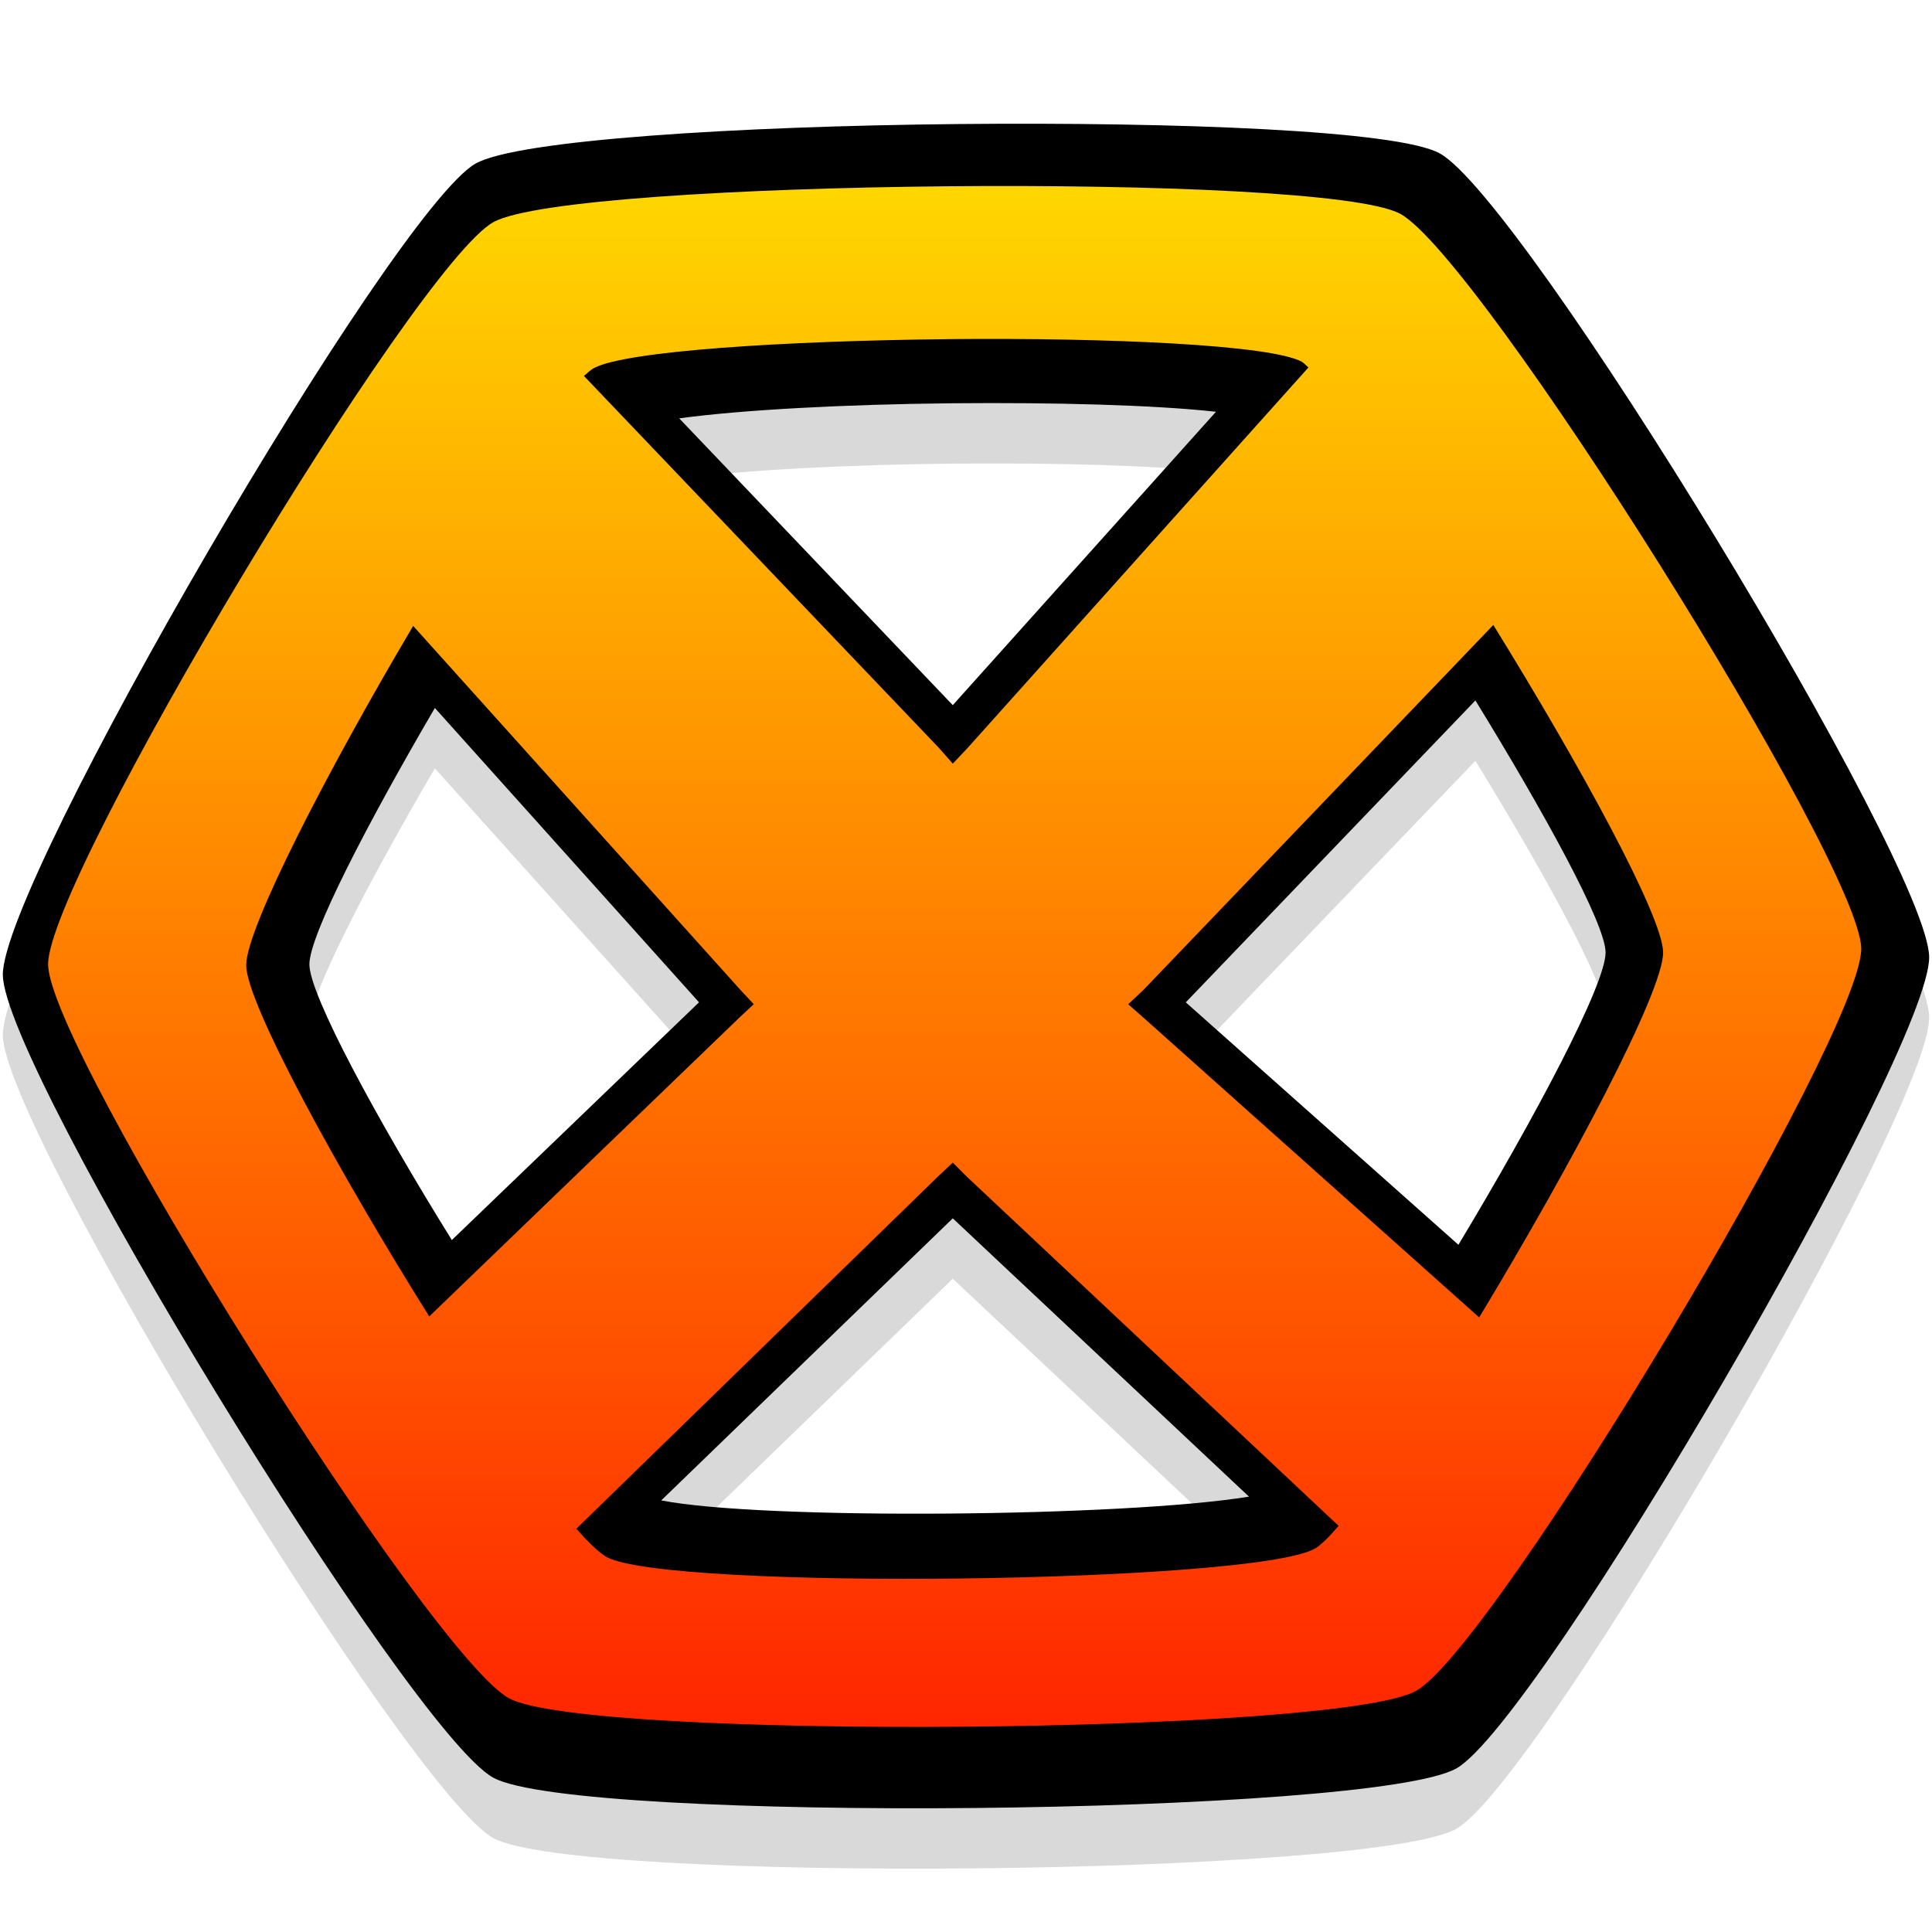
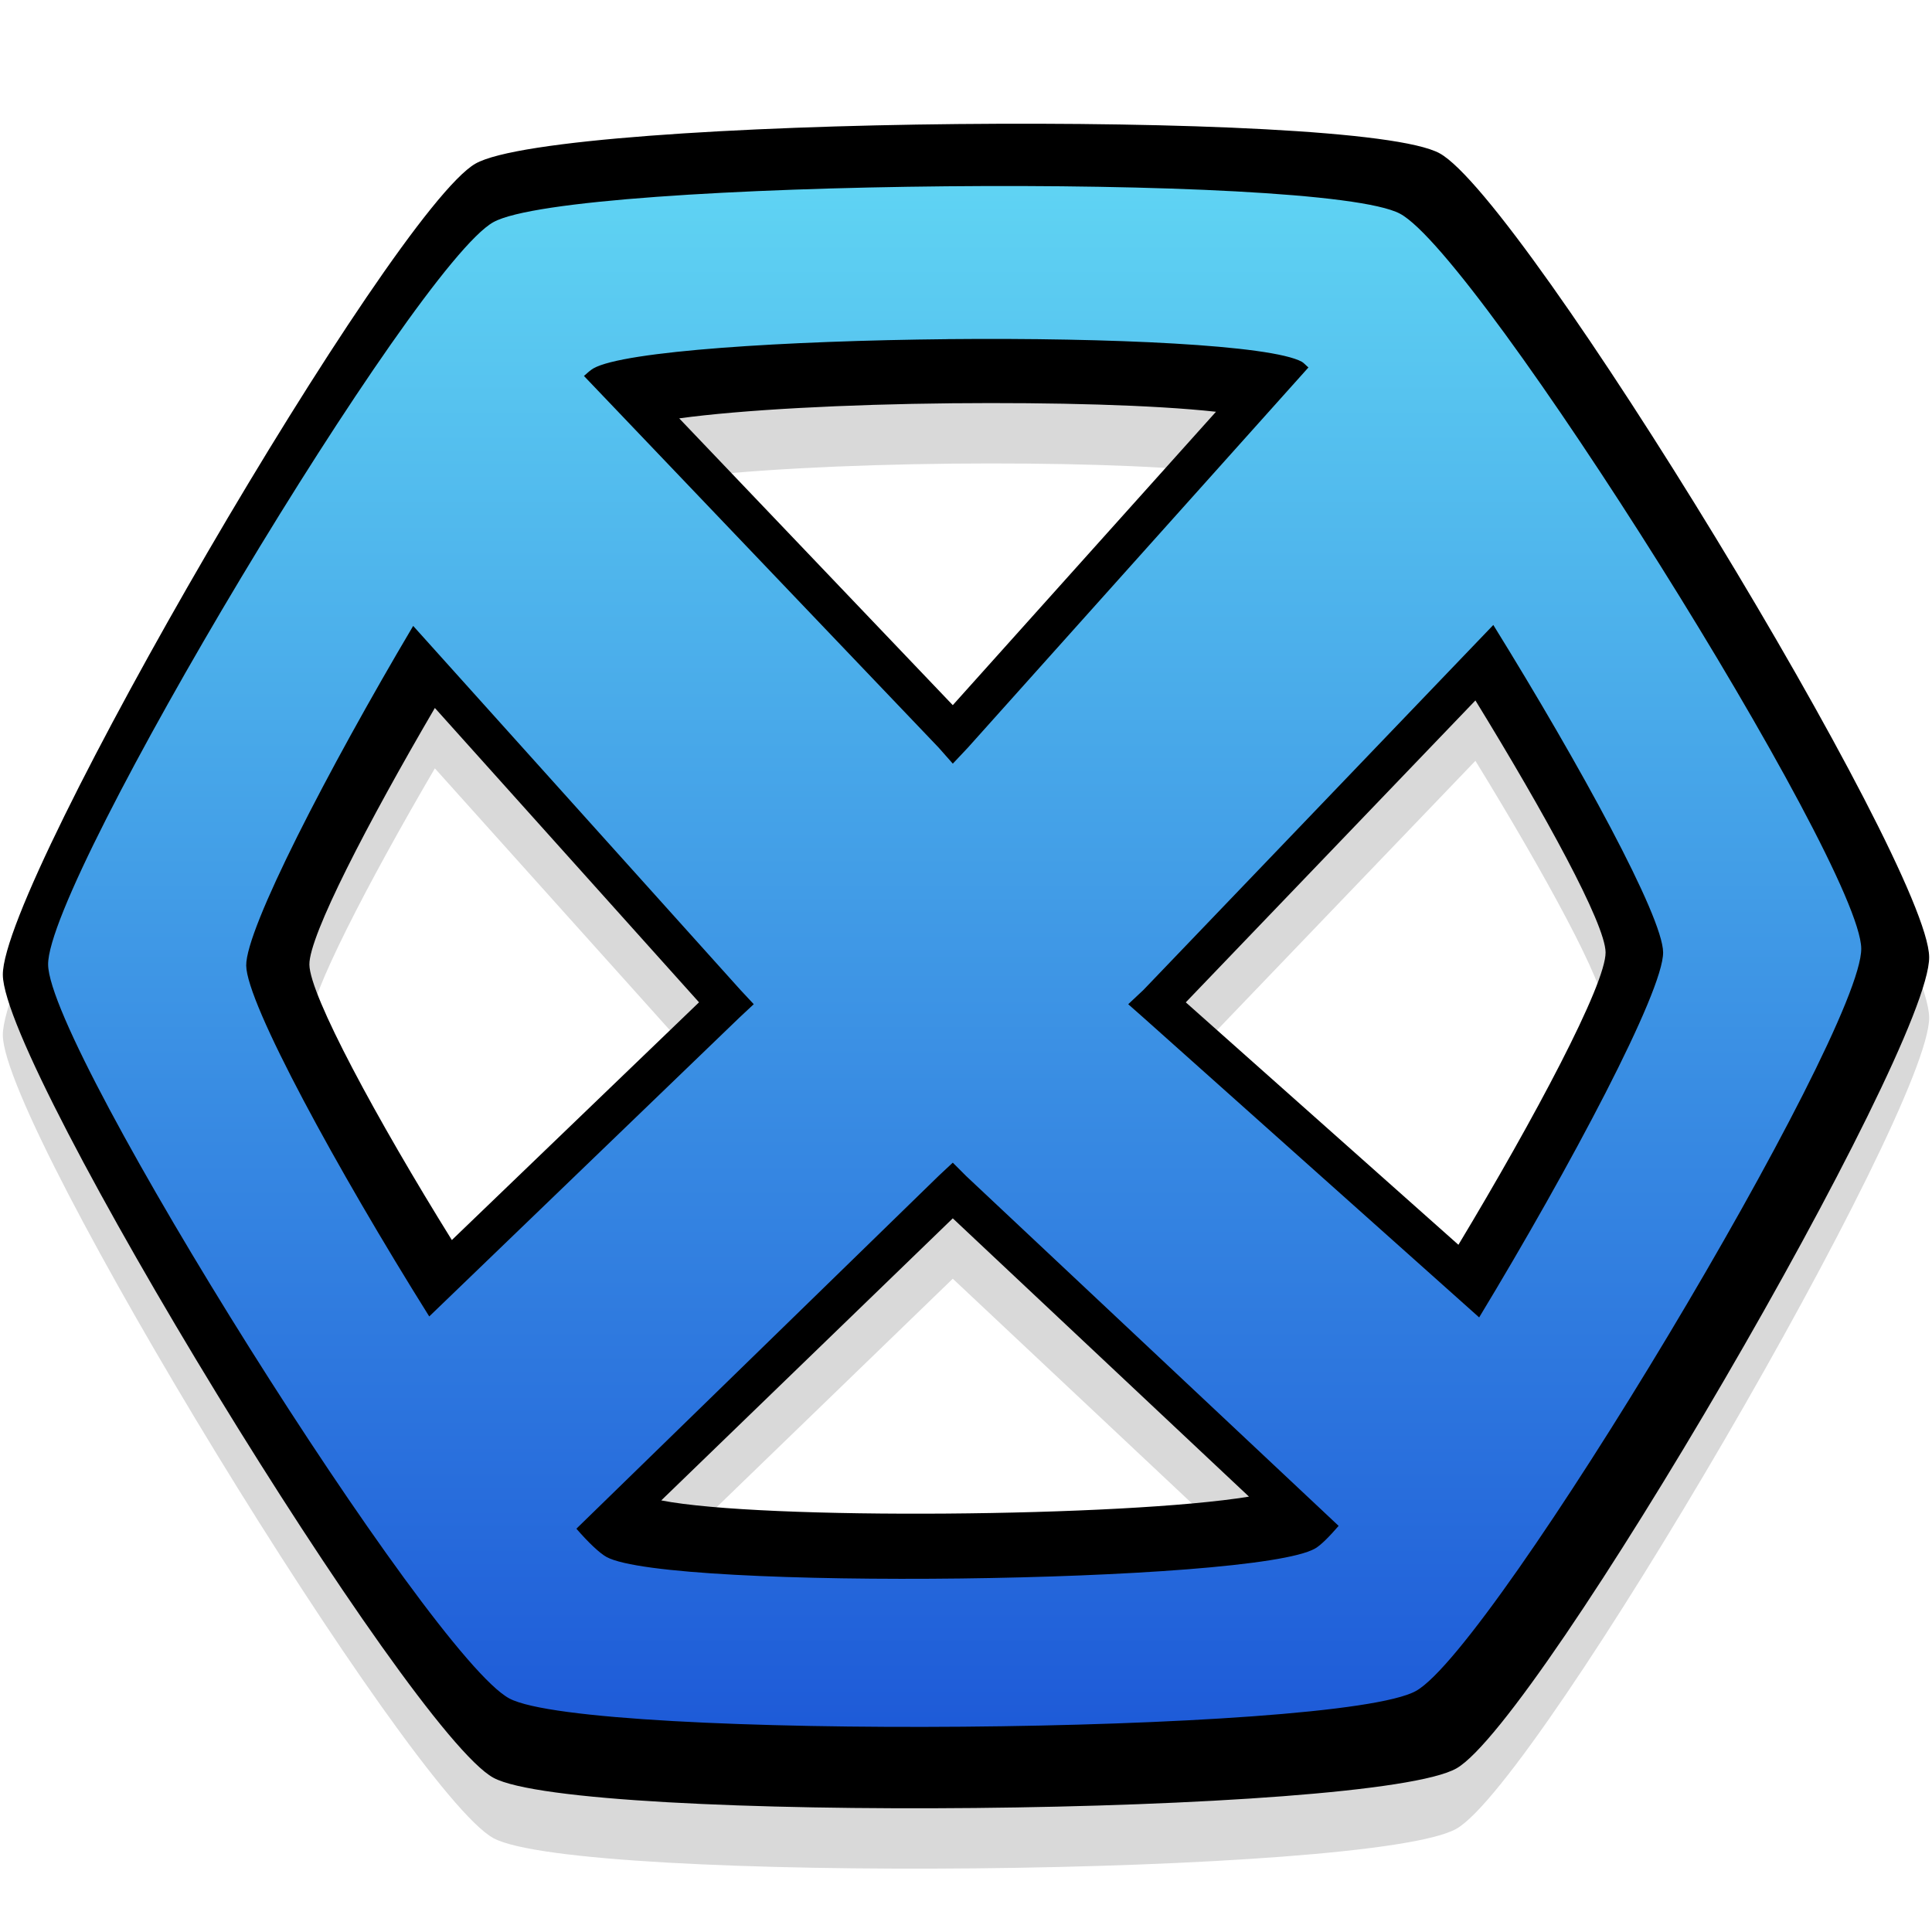
<svg xmlns="http://www.w3.org/2000/svg" xmlns:xlink="http://www.w3.org/1999/xlink" height="64" width="64">
  <defs>
-     <linearGradient id="hexchatGradient" x1="0" y1="0" x2="0" y2="1">
-       <stop id="hgYellowStop" offset="0" style="stop-color: #FFD600" />
-       <stop id="hgRedStop" offset="1" style="stop-color: #FF2600" />
+     <linearGradient id="nexchatGradient" x1="0" y1="0" x2="0" y2="1">
+       <stop id="ngTopStop" offset="0" style="stop-color: #5FD3F3" />
+       <stop id="ngBottomStop" offset="1" style="stop-color: #1E5BD8" />
    </linearGradient>
  </defs>
  <use xlink:href="#outline" style="opacity:0.15" transform="translate(0,2)" id="shadow" />
  <path style="fill:#000000; fill-opacity: 1;" d="M 31.719,4.109 C 24.433,4.18 17.123,4.636 15.75,5.421 13.003,6.993 0.061,29.208 0.094,32.296 0.126,35.385 13.565,57.373 16.344,58.89 19.123,60.407 45.503,60.149 48.25,58.578 50.997,57.006 63.939,34.791 63.906,31.703 63.874,28.614 50.467,6.595 47.688,5.078 46.298,4.319 39.004,4.038 31.719,4.109 Z m -0.188,9.25 c 3.387,-0.032 6.677,0.054 8.75,0.281 l -8.719,9.719 -9.062,-9.5 c 2.056,-0.283 5.521,-0.466 9.031,-0.5 z m 17.344,9.844 c 2.298,3.745 4.302,7.393 4.312,8.344 0.011,1.056 -2.358,5.507 -4.875,9.688 l -9.031,-8.031 z m -34.469,0.25 8.75,9.75 -8.188,7.875 c -2.482,-3.993 -4.708,-8.11 -4.719,-9.125 -0.01,-0.957 1.927,-4.688 4.156,-8.5 z m 17.156,16.906 9.812,9.219 c -4.111,0.673 -16.108,0.782 -19.469,0.125 z" id="outline" />
-   <path style="fill:url(#hexchatGradient); fill-opacity: 1;" d="m 31.344,6.171 c -6.857,0.065 -13.707,0.469 -15,1.188 C 13.758,8.796 1.563,29.128 1.594,31.953 c 0.03,2.824 12.665,22.925 15.281,24.312 2.616,1.388 27.446,1.187 30.031,-0.25 2.585,-1.437 14.78,-21.769 14.75,-24.594 C 61.626,28.597 48.991,8.465 46.375,7.078 45.067,6.384 38.201,6.106 31.344,6.171 Z m 0.062,5.063 c 5.362,-0.052 10.696,0.192 11.719,0.75 0.061,0.033 0.144,0.128 0.219,0.188 l -11.281,12.594 -0.5,0.531 -0.469,-0.531 -11.75,-12.312 c 0.109,-0.099 0.228,-0.202 0.312,-0.25 1.011,-0.578 6.388,-0.916 11.75,-0.969 z m 18.062,9.469 c 2.884,4.661 5.613,9.653 5.625,10.844 0.013,1.29 -3.065,7.088 -6.094,12.094 l -11.094,-9.906 -0.531,-0.469 0.5,-0.469 11.594,-12.094 z m -35.781,0.031 10.844,12.062 0.438,0.469 -0.469,0.438 -10.281,9.906 c -3.047,-4.866 -6.049,-10.368 -6.063,-11.625 -0.013,-1.216 2.689,-6.452 5.531,-11.25 z m 17.875,17.781 0.438,0.438 12.344,11.594 c -0.318,0.365 -0.587,0.639 -0.781,0.75 -2.022,1.156 -21.423,1.397 -23.469,0.281 -0.228,-0.125 -0.602,-0.478 -1,-0.938 l 12,-11.688 0.469,-0.438 z" id="coloredX" />
+   <path style="fill:url(#nexchatGradient); fill-opacity: 1;" d="m 31.344,6.171 c -6.857,0.065 -13.707,0.469 -15,1.188 C 13.758,8.796 1.563,29.128 1.594,31.953 c 0.03,2.824 12.665,22.925 15.281,24.312 2.616,1.388 27.446,1.187 30.031,-0.25 2.585,-1.437 14.78,-21.769 14.75,-24.594 C 61.626,28.597 48.991,8.465 46.375,7.078 45.067,6.384 38.201,6.106 31.344,6.171 Z m 0.062,5.063 c 5.362,-0.052 10.696,0.192 11.719,0.75 0.061,0.033 0.144,0.128 0.219,0.188 l -11.281,12.594 -0.5,0.531 -0.469,-0.531 -11.75,-12.312 c 0.109,-0.099 0.228,-0.202 0.312,-0.25 1.011,-0.578 6.388,-0.916 11.75,-0.969 z m 18.062,9.469 c 2.884,4.661 5.613,9.653 5.625,10.844 0.013,1.29 -3.065,7.088 -6.094,12.094 l -11.094,-9.906 -0.531,-0.469 0.5,-0.469 11.594,-12.094 z m -35.781,0.031 10.844,12.062 0.438,0.469 -0.469,0.438 -10.281,9.906 c -3.047,-4.866 -6.049,-10.368 -6.063,-11.625 -0.013,-1.216 2.689,-6.452 5.531,-11.25 z m 17.875,17.781 0.438,0.438 12.344,11.594 c -0.318,0.365 -0.587,0.639 -0.781,0.75 -2.022,1.156 -21.423,1.397 -23.469,0.281 -0.228,-0.125 -0.602,-0.478 -1,-0.938 l 12,-11.688 0.469,-0.438 z" id="coloredX" />
</svg>
